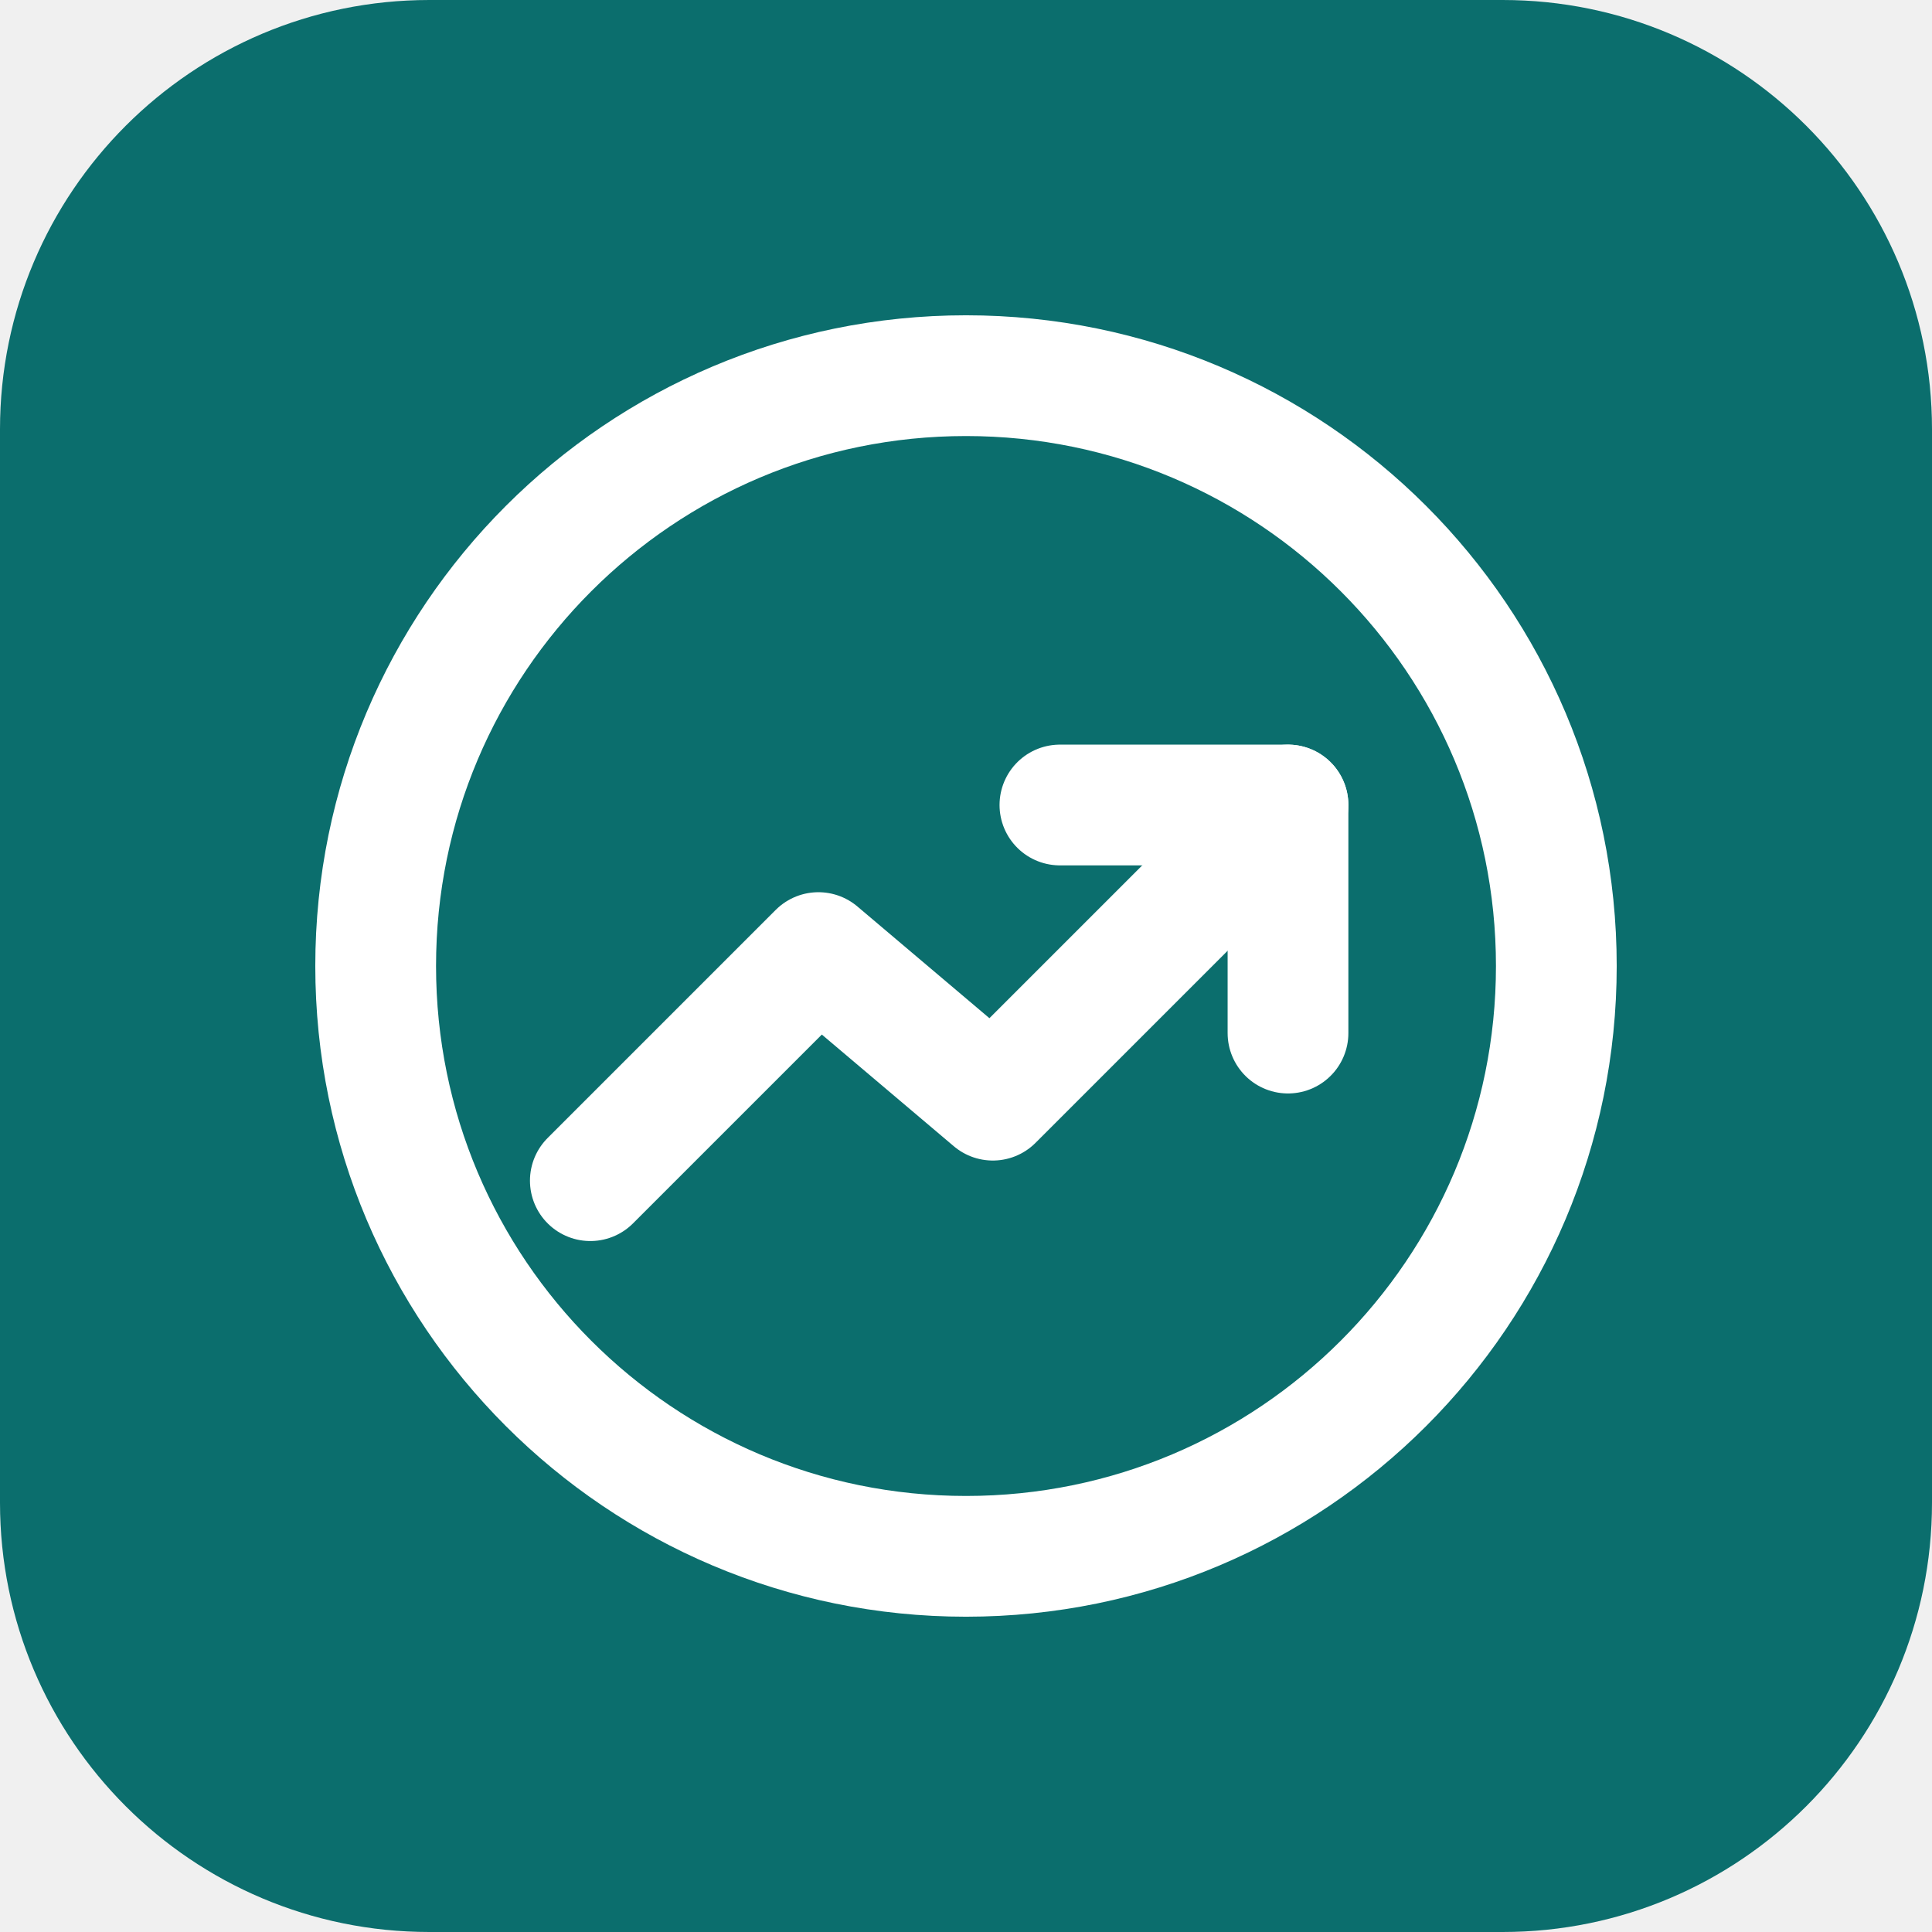
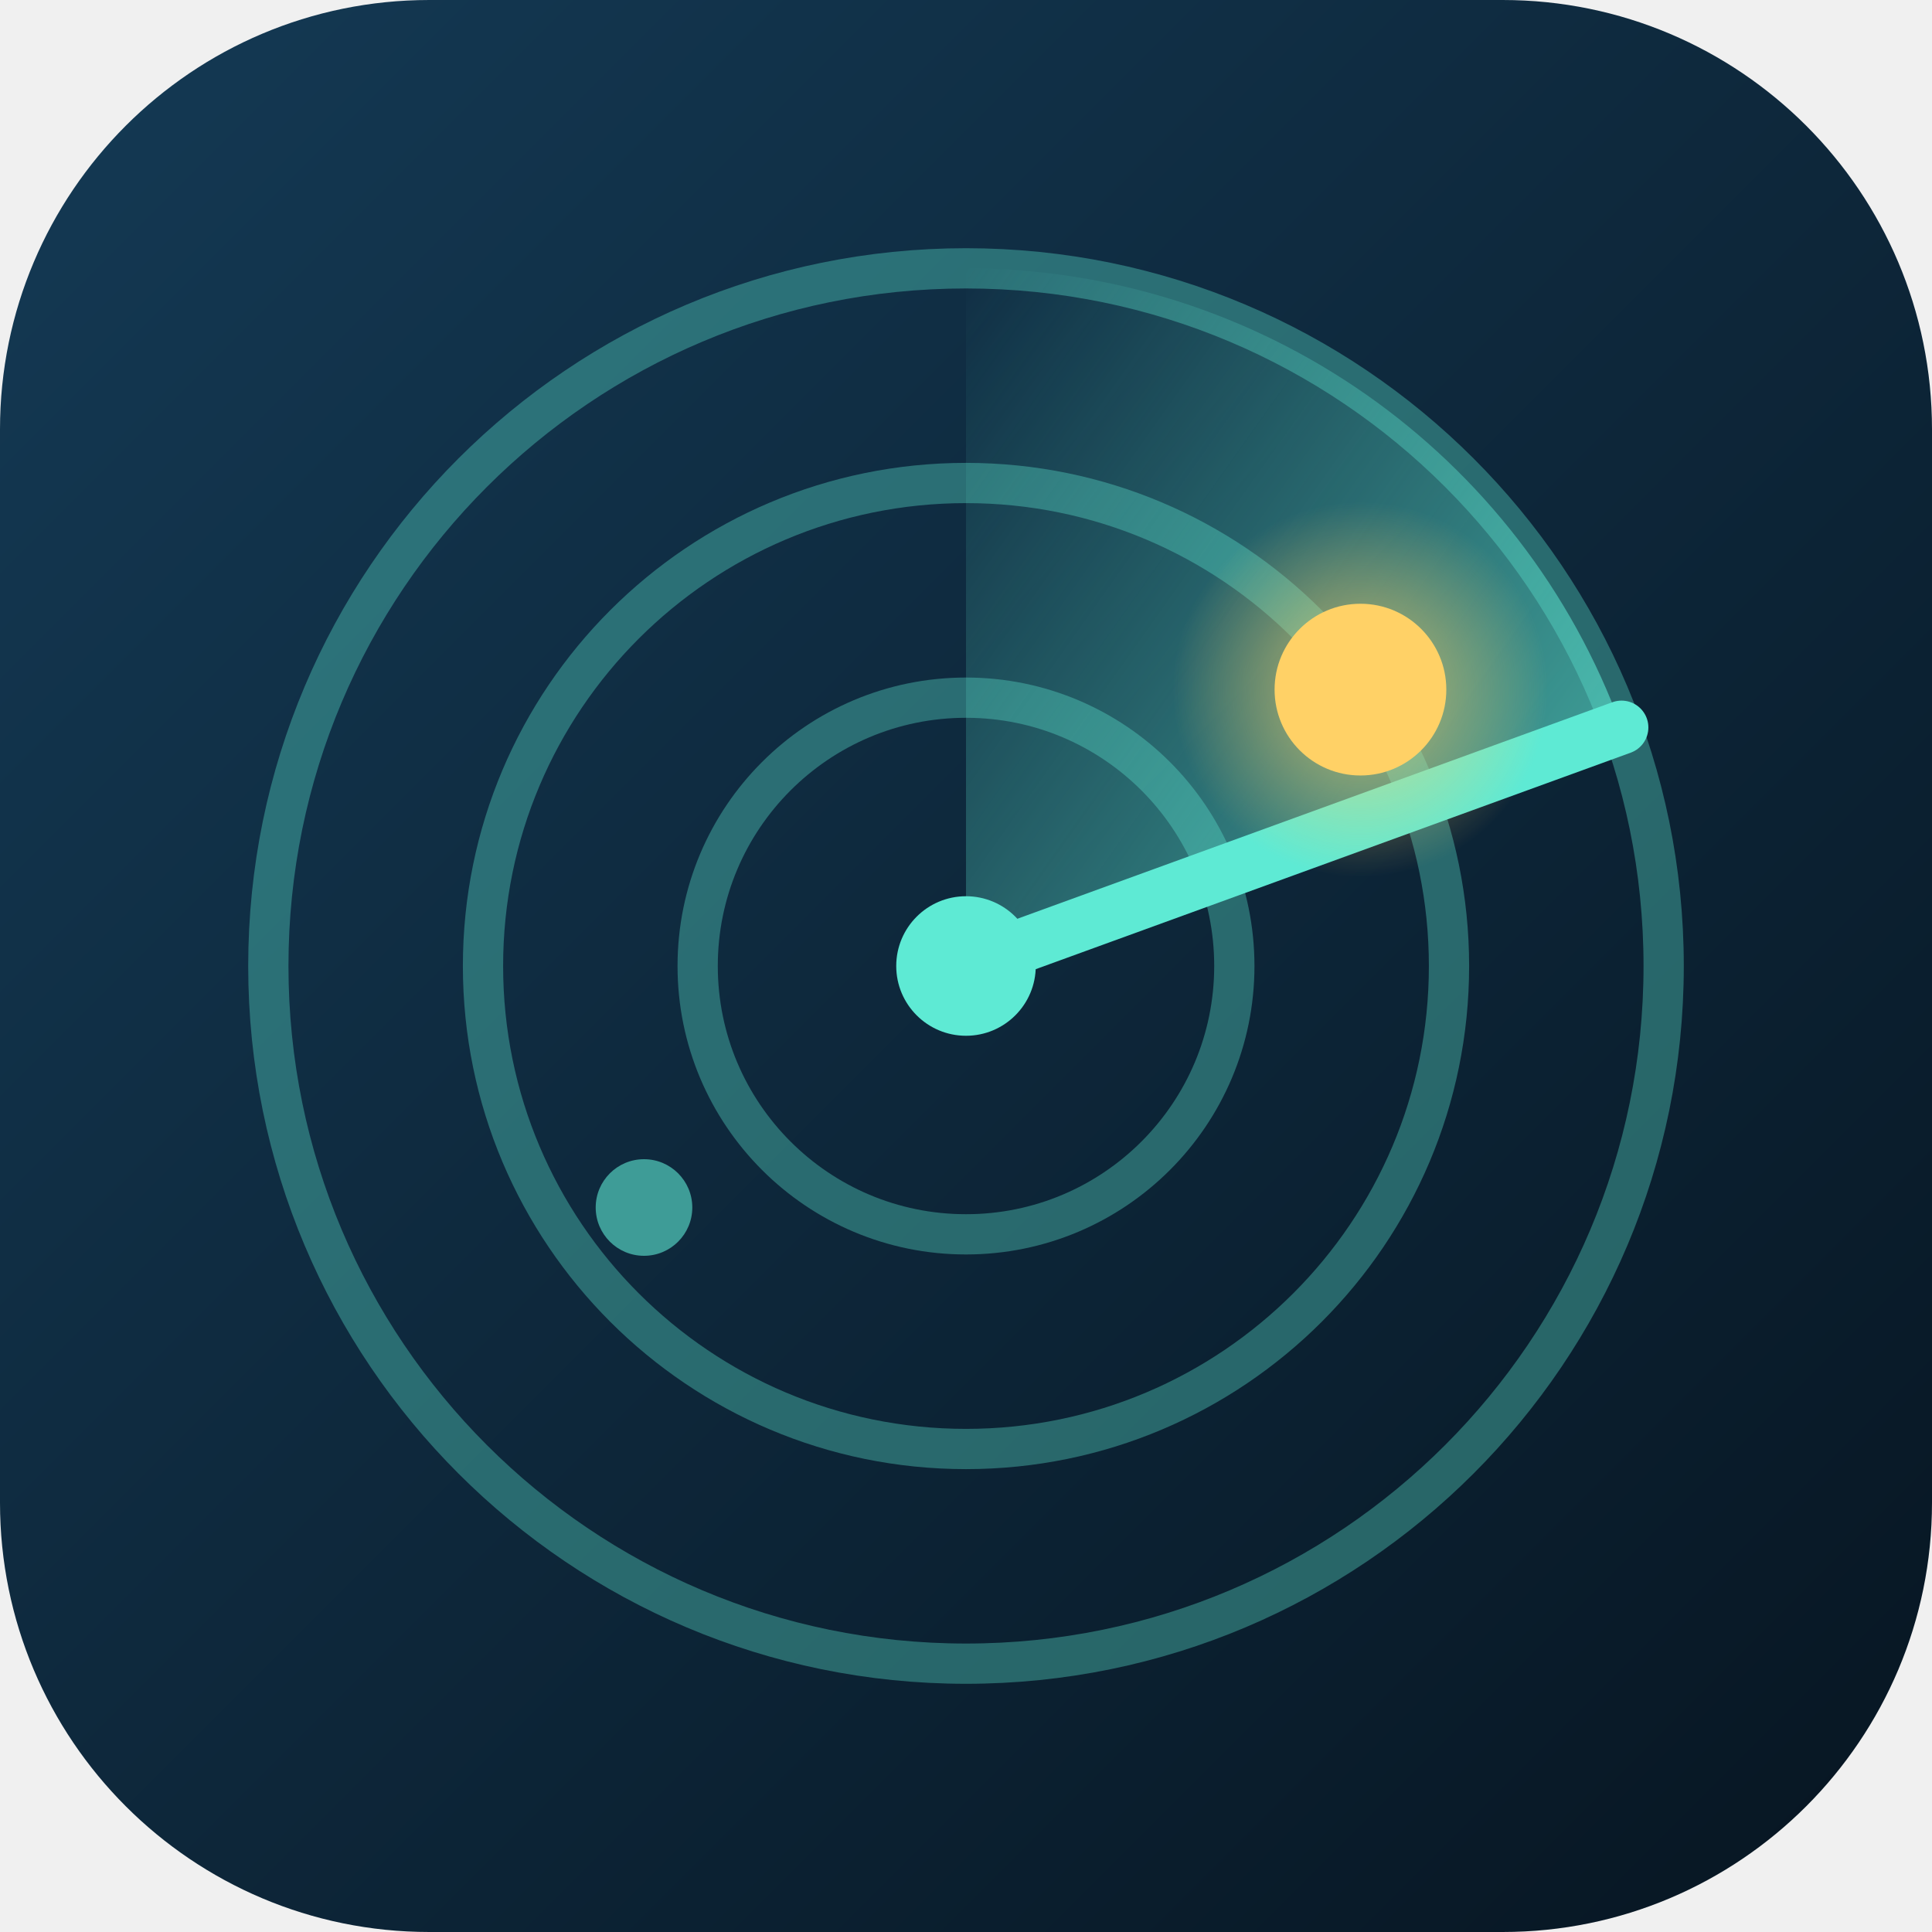
<svg xmlns="http://www.w3.org/2000/svg" viewBox="18 18 72 72" width="512" height="512">
-   <rect x="18" y="18" width="72" height="72" rx="16" fill="#0B6E6D" />
-   <g fill="none" stroke="#FFFFFF" stroke-width="4.5" stroke-linecap="round" stroke-linejoin="round">
-     <circle cx="54" cy="54" r="22" />
-     <path d="M40 62 L48.5 53.5 L55 59 L66 48" />
-     <path d="M57.5 48 L66 48 L66 56.5" />
+   <defs>
+     <linearGradient id="bg" gradientUnits="userSpaceOnUse" x1="18" y1="18" x2="90" y2="90">
+       <stop offset="0" stop-color="#143A55" />
+       <stop offset="1" stop-color="#071521" />
+     </linearGradient>
+     <linearGradient id="sweep" gradientUnits="userSpaceOnUse" x1="54" y1="28" x2="78" y2="45">
+       <stop offset="0" stop-color="#5EEAD4" stop-opacity="0" />
+       <stop offset="1" stop-color="#5EEAD4" stop-opacity=".6" />
+     </linearGradient>
+     <radialGradient id="glow">
+       <stop offset="0" stop-color="#FFD166" stop-opacity=".7" />
+       <stop offset="1" stop-color="#FFD166" stop-opacity="0" />
+     </radialGradient>
+   </defs>
+   <rect x="18" y="18" width="72" height="72" rx="16" fill="url(#bg)" />
+   <g fill="none" stroke="#5EEAD4" stroke-opacity=".35" stroke-width="1.5">
+     <circle cx="54" cy="54" r="10" />
+     <circle cx="54" cy="54" r="18" />
+     <circle cx="54" cy="54" r="26" />
  </g>
+   <path d="M54 54 L54 28 A26 26 0 0 1 78.43 45.11 Z" fill="url(#sweep)" />
+   <path d="M54 54 L78.43 45.11" stroke="#5EEAD4" stroke-width="2" stroke-linecap="round" />
+   <circle cx="68.7" cy="43.7" r="7" fill="url(#glow)" />
+   <circle cx="68.7" cy="43.7" r="3.2" fill="#FFD166" />
+   <circle cx="42" cy="63" r="1.8" fill="#5EEAD4" fill-opacity=".6" />
+   <circle cx="54" cy="54" r="2.6" fill="#5EEAD4" />
</svg>
